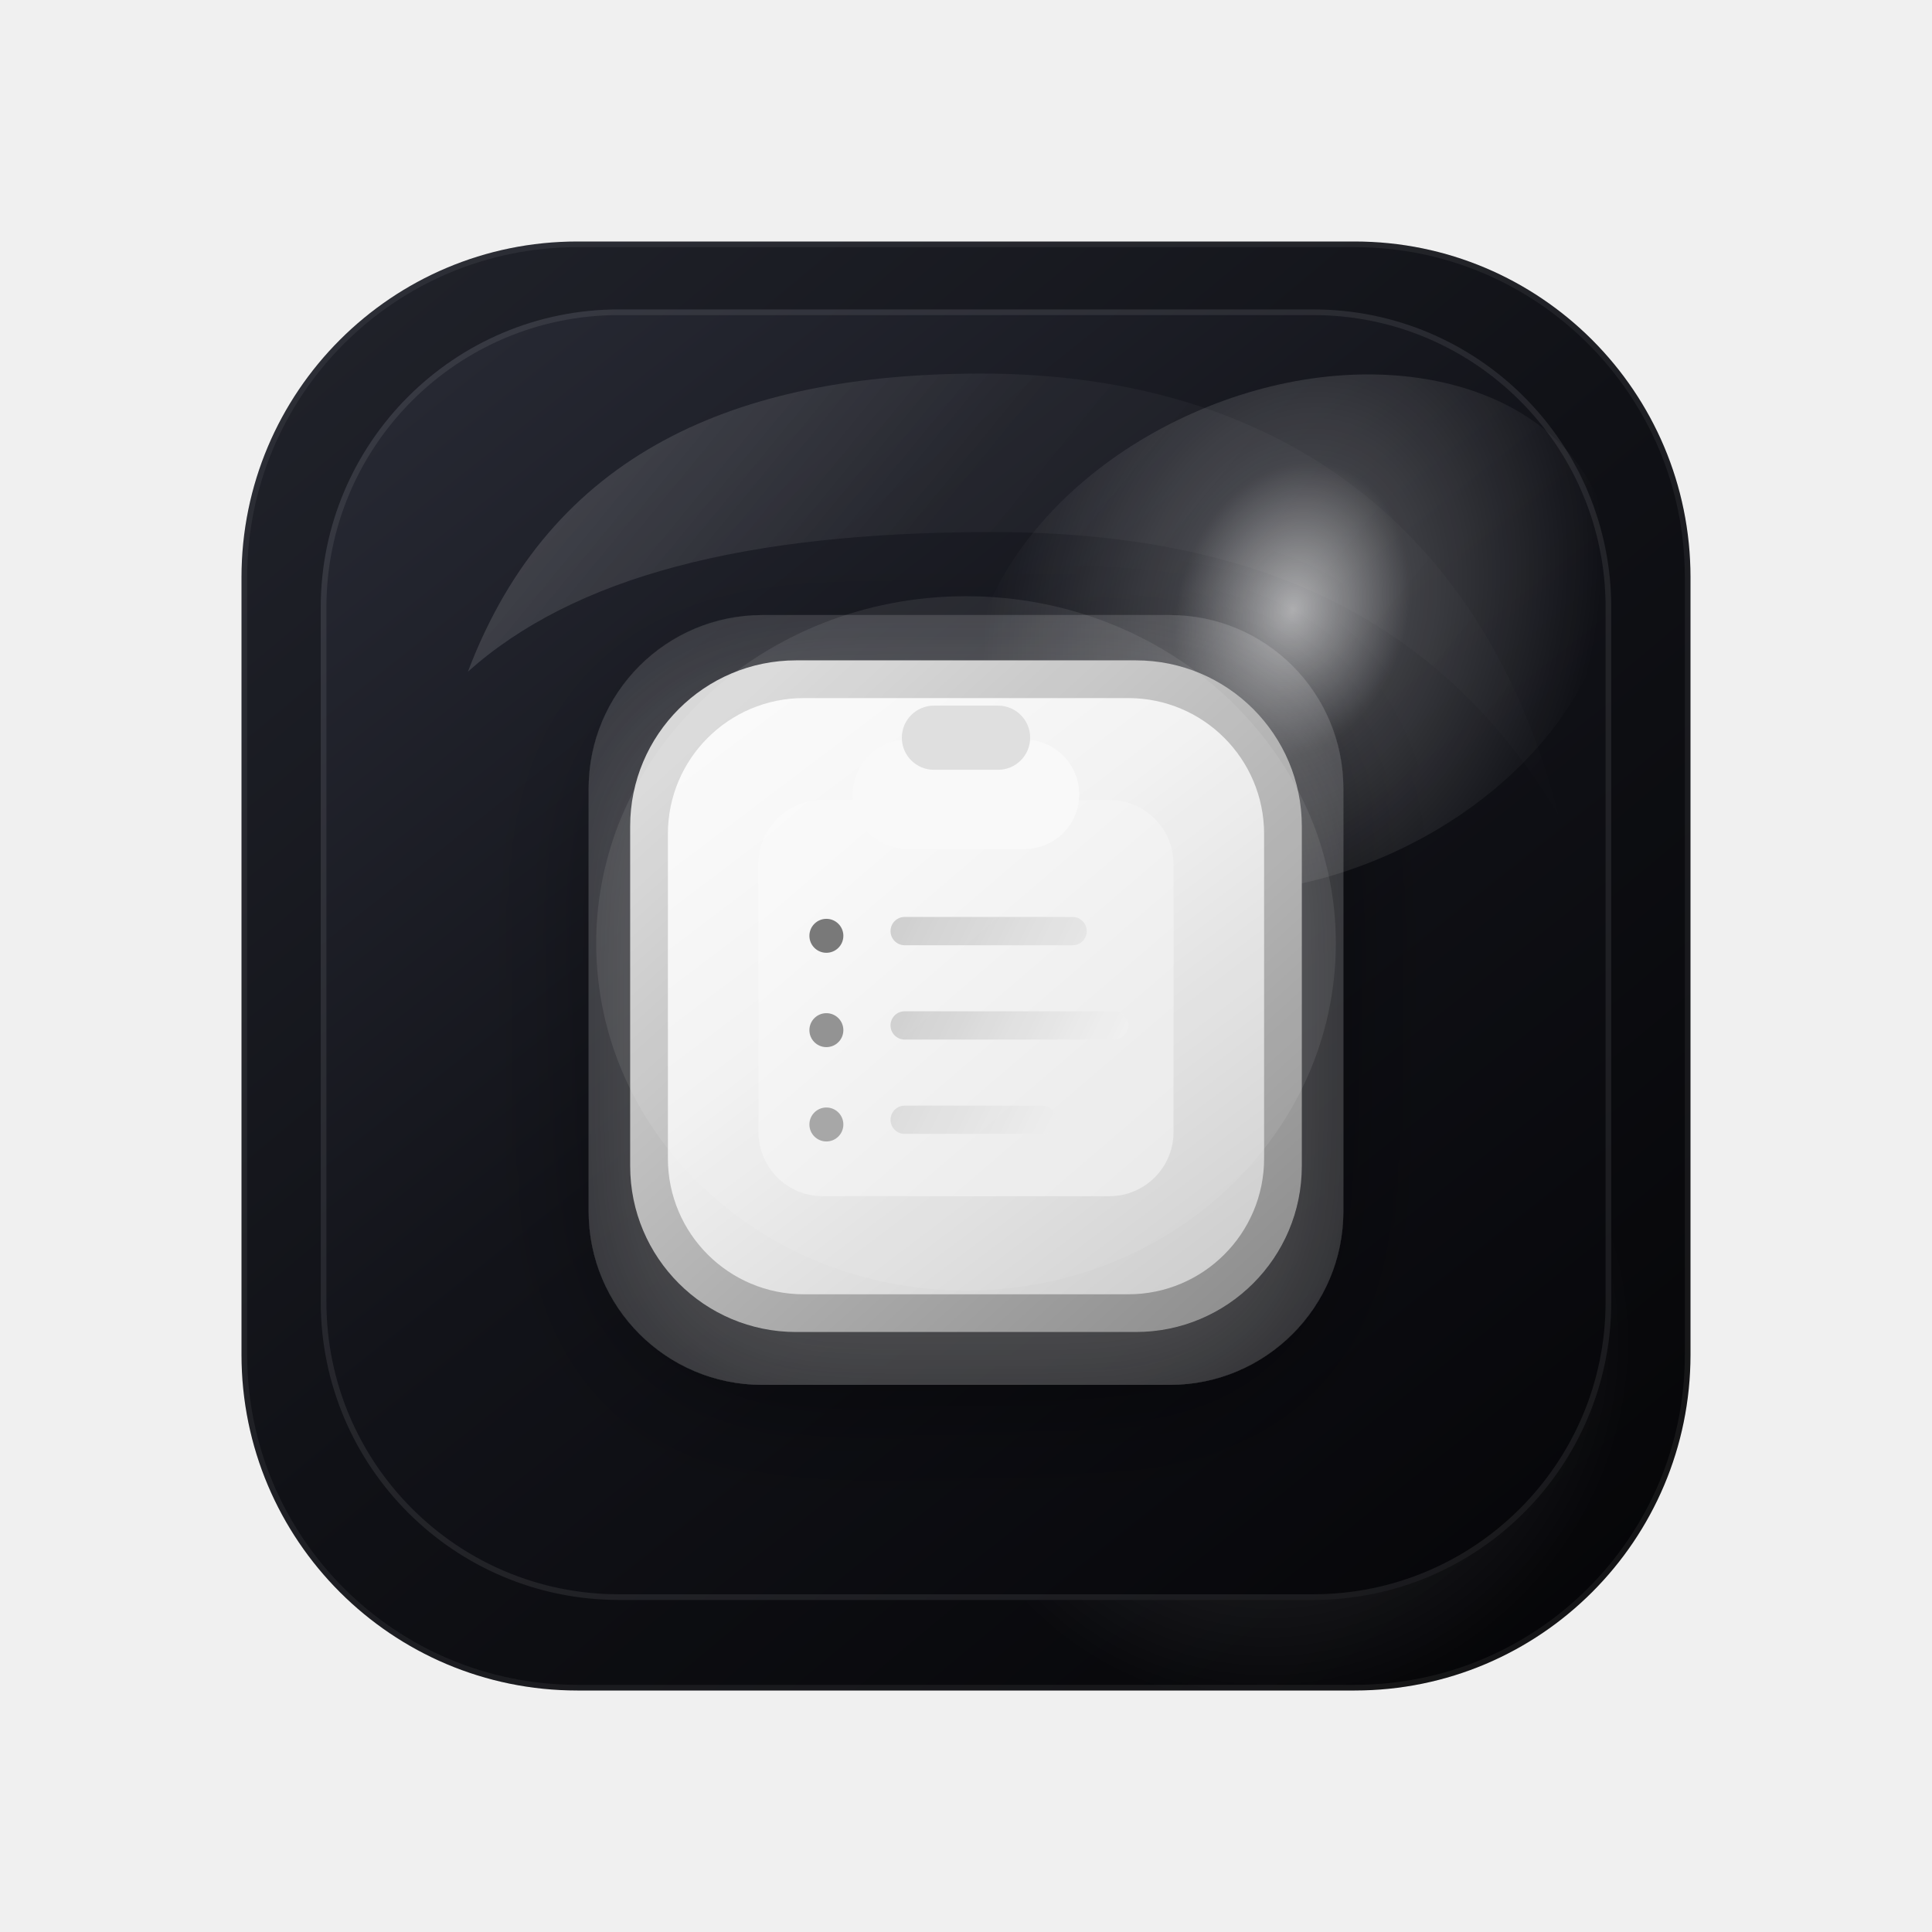
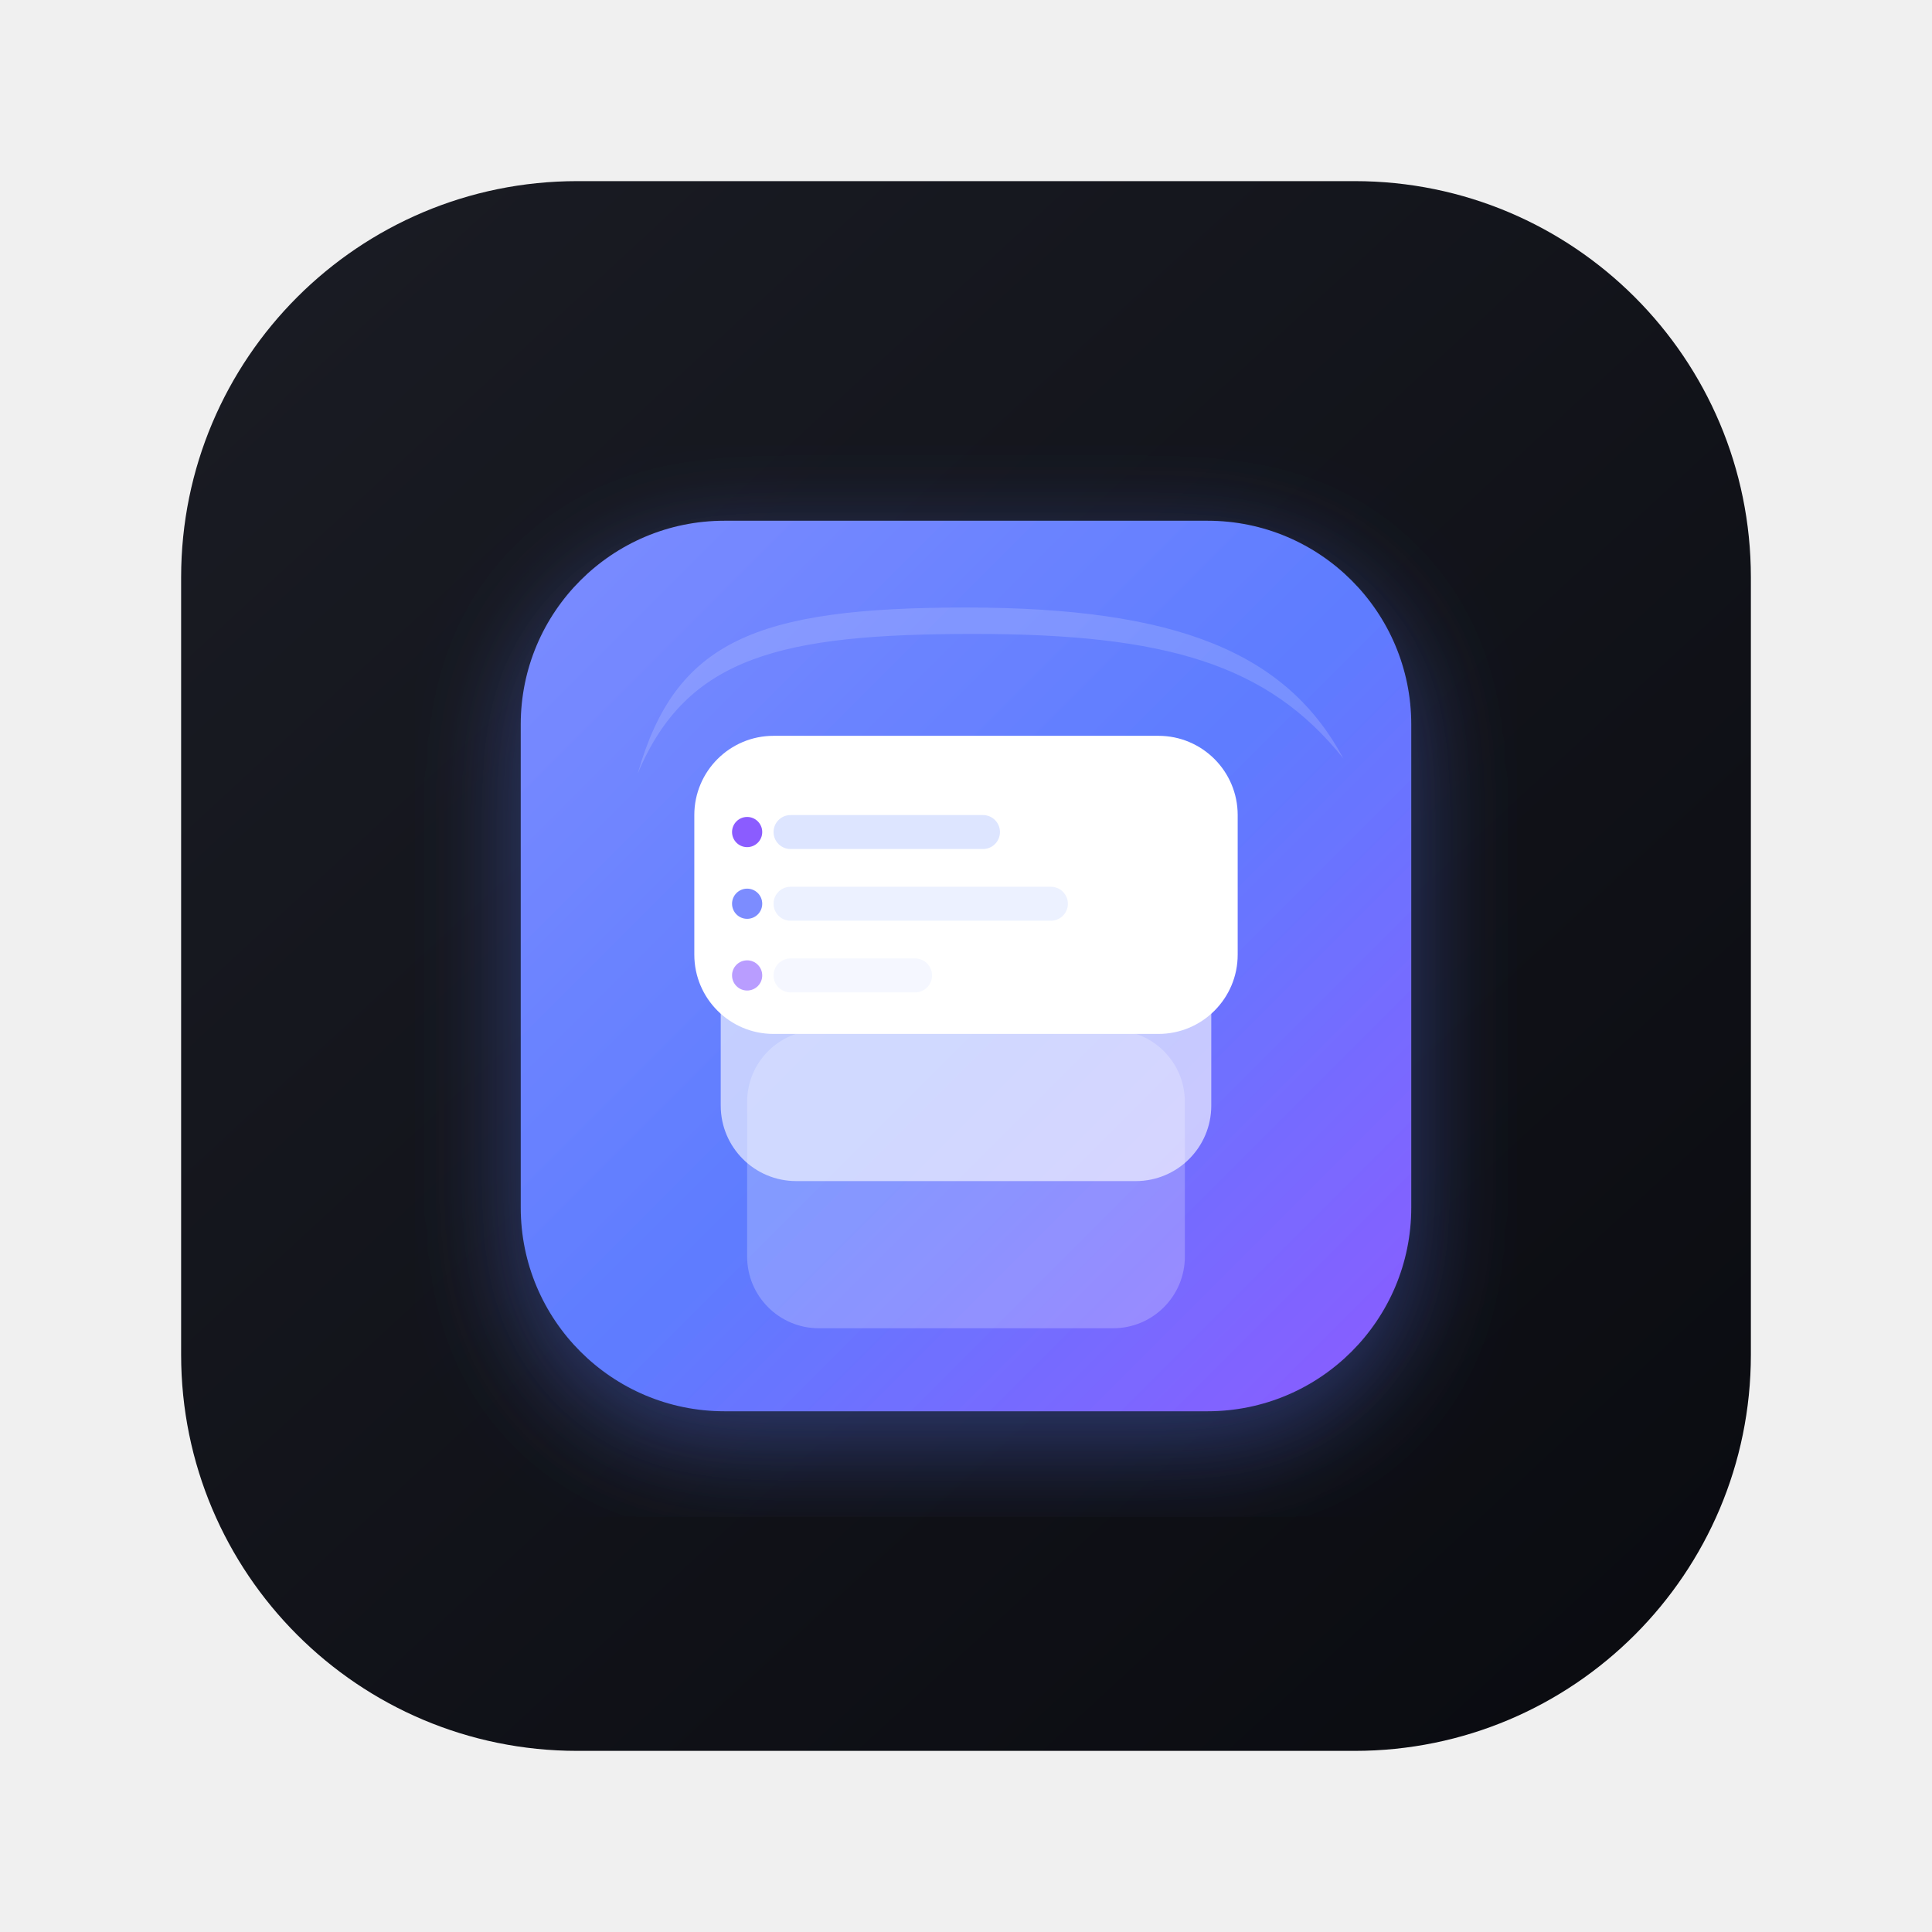
<svg xmlns="http://www.w3.org/2000/svg" width="1024" height="1024" viewBox="0 0 1024 1024" fill="none">
  <defs>
-     <linearGradient id="bg" x1="210" y1="120" x2="860" y2="900" gradientUnits="userSpaceOnUse">
-       <stop offset="0" stop-color="#20222A" />
-       <stop offset="0.48" stop-color="#101116" />
-       <stop offset="1" stop-color="#050507" />
+     <linearGradient id="baseBg" x1="128" y1="96" x2="896" y2="928" gradientUnits="userSpaceOnUse">
+       <stop offset="0" stop-color="#1A1C24" />
+       <stop offset="1" stop-color="#0A0B10" />
    </linearGradient>
-     <linearGradient id="innerPanel" x1="260" y1="180" x2="800" y2="860" gradientUnits="userSpaceOnUse">
-       <stop offset="0" stop-color="#262832" />
-       <stop offset="0.45" stop-color="#121319" />
-       <stop offset="1" stop-color="#060609" />
+     <linearGradient id="brandGrad" x1="280" y1="280" x2="744" y2="744" gradientUnits="userSpaceOnUse">
+       <stop offset="0" stop-color="#7C8CFF" />
+       <stop offset="0.52" stop-color="#5E7CFF" />
+       <stop offset="1" stop-color="#8B5CFF" />
    </linearGradient>
-     <linearGradient id="clipboardBody" x1="350" y1="310" x2="660" y2="720" gradientUnits="userSpaceOnUse">
-       <stop offset="0" stop-color="#FFFFFF" />
-       <stop offset="0.45" stop-color="#F1F1F1" />
-       <stop offset="1" stop-color="#C8C8C8" />
-     </linearGradient>
-     <linearGradient id="clipboardShadow" x1="360" y1="400" x2="650" y2="720" gradientUnits="userSpaceOnUse">
-       <stop offset="0" stop-color="#D8D8D8" />
-       <stop offset="1" stop-color="#8D8D8D" />
-     </linearGradient>
-     <linearGradient id="paper" x1="380" y1="350" x2="620" y2="630" gradientUnits="userSpaceOnUse">
-       <stop offset="0" stop-color="#FFFFFF" />
-       <stop offset="1" stop-color="#E8E8E8" />
-     </linearGradient>
-     <filter id="whiteGlow" x="180" y="160" width="690" height="720" filterUnits="userSpaceOnUse">
-       <feDropShadow dx="0" dy="0" stdDeviation="34" flood-color="#FFFFFF" flood-opacity="0.28" />
-       <feDropShadow dx="0" dy="24" stdDeviation="36" flood-color="#000000" flood-opacity="0.52" />
+     <filter id="brandShadow" x="220" y="220" width="584" height="584" filterUnits="userSpaceOnUse">
+       <feDropShadow dx="0" dy="16" stdDeviation="28" flood-color="#5E7CFF" flood-opacity="0.40" />
    </filter>
-     <radialGradient id="topHighlight" cx="0" cy="0" r="1" gradientUnits="userSpaceOnUse" gradientTransform="translate(690 325) rotate(129.806) scale(210 160)">
-       <stop offset="0" stop-color="#FFFFFF" stop-opacity="0.66" />
-       <stop offset="0.38" stop-color="#FFFFFF" stop-opacity="0.18" />
-       <stop offset="1" stop-color="#FFFFFF" stop-opacity="0" />
-     </radialGradient>
-     <radialGradient id="bottomGlow" cx="0" cy="0" r="1" gradientUnits="userSpaceOnUse" gradientTransform="translate(680 720) rotate(135) scale(190 180)">
-       <stop offset="0" stop-color="#FFFFFF" stop-opacity="0.22" />
-       <stop offset="0.45" stop-color="#FFFFFF" stop-opacity="0.08" />
-       <stop offset="1" stop-color="#FFFFFF" stop-opacity="0" />
-     </radialGradient>
-     <linearGradient id="glassShade" x1="310" y1="190" x2="760" y2="560" gradientUnits="userSpaceOnUse">
-       <stop offset="0" stop-color="#FFFFFF" stop-opacity="0.16" />
-       <stop offset="0.34" stop-color="#FFFFFF" stop-opacity="0.04" />
-       <stop offset="1" stop-color="#FFFFFF" stop-opacity="0" />
-     </linearGradient>
-     <linearGradient id="lineGray" x1="410" y1="510" x2="610" y2="610" gradientUnits="userSpaceOnUse">
-       <stop offset="0" stop-color="#A8A8A8" />
-       <stop offset="1" stop-color="#FFFFFF" />
-     </linearGradient>
  </defs>
-   <rect x="128" y="128" width="768" height="768" rx="178" fill="url(#bg)" />
-   <circle cx="690" cy="730" r="200" fill="url(#bottomGlow)" />
-   <rect x="170" y="164" width="684" height="684" rx="158" fill="url(#innerPanel)" />
-   <path d="M248 356C292 240 390 198 520 198C680 198 788 282 826 432C764 328 666 282 526 282C394 282 304 306 248 356Z" fill="url(#glassShade)" />
-   <ellipse cx="684" cy="336" rx="178" ry="128" transform="rotate(-24 684 336)" fill="url(#topHighlight)" />
-   <g filter="url(#whiteGlow)">
-     <rect x="312" y="326" width="400" height="408" rx="92" fill="#FFFFFF" fill-opacity="0.12" />
-     <rect x="334" y="350" width="356" height="356" rx="88" fill="url(#clipboardShadow)" />
-     <rect x="354" y="370" width="316" height="316" rx="72" fill="url(#clipboardBody)" />
-     <rect x="402" y="424" width="220" height="210" rx="34" fill="url(#paper)" />
-     <rect x="452" y="392" width="120" height="58" rx="29" fill="#F8F8F8" />
-     <rect x="478" y="374" width="68" height="34" rx="17" fill="#DCDCDC" />
-     <circle cx="438" cy="496" r="9" fill="#6E6E6E" />
-     <circle cx="438" cy="546" r="9" fill="#8A8A8A" />
-     <circle cx="438" cy="596" r="9" fill="#A0A0A0" />
-     <rect x="472" y="486" width="104" height="15" rx="7.5" fill="url(#lineGray)" opacity="0.72" />
-     <rect x="472" y="536" width="126" height="15" rx="7.5" fill="url(#lineGray)" opacity="0.82" />
-     <rect x="472" y="586" width="88" height="15" rx="7.5" fill="url(#lineGray)" opacity="0.62" />
+   <rect x="96" y="96" width="832" height="832" rx="210" fill="url(#baseBg)" />
+   <g filter="url(#brandShadow)">
+     <rect x="276" y="276" width="472" height="472" rx="108" fill="url(#brandGrad)" />
  </g>
-   <ellipse cx="512" cy="500" rx="196" ry="184" fill="#FFFFFF" fill-opacity="0.08" />
-   <rect x="129.5" y="129.5" width="765" height="765" rx="176.5" stroke="#FFFFFF" stroke-opacity="0.06" stroke-width="3" />
-   <rect x="171.5" y="165.5" width="681" height="681" rx="156.5" stroke="#FFFFFF" stroke-opacity="0.08" stroke-width="3" />
+   <path d="M338 410C358 340 400 322 512 322C624 322 682 346 712 402C672 352 618 336 516 336C414 336 364 348 338 410Z" fill="white" fill-opacity="0.16" />
+   <rect x="396" y="546" width="232" height="158" rx="38" fill="white" fill-opacity="0.23" />
+   <rect x="382" y="468" width="260" height="158" rx="40" fill="white" fill-opacity="0.62" />
+   <rect x="368" y="390" width="288" height="158" rx="42" fill="white" />
+   <rect x="410" y="432" width="120" height="18" rx="9" fill="#DDE5FF" />
+   <rect x="410" y="470" width="156" height="18" rx="9" fill="#DDE5FF" opacity="0.55" />
+   <rect x="410" y="508" width="84" height="18" rx="9" fill="#DDE5FF" opacity="0.3" />
+   <circle cx="396" cy="441" r="8" fill="#8B5CFF" />
+   <circle cx="396" cy="479" r="8" fill="#7C8CFF" />
+   <circle cx="396" cy="517" r="8" fill="#8B5CFF" opacity="0.6" />
</svg>
